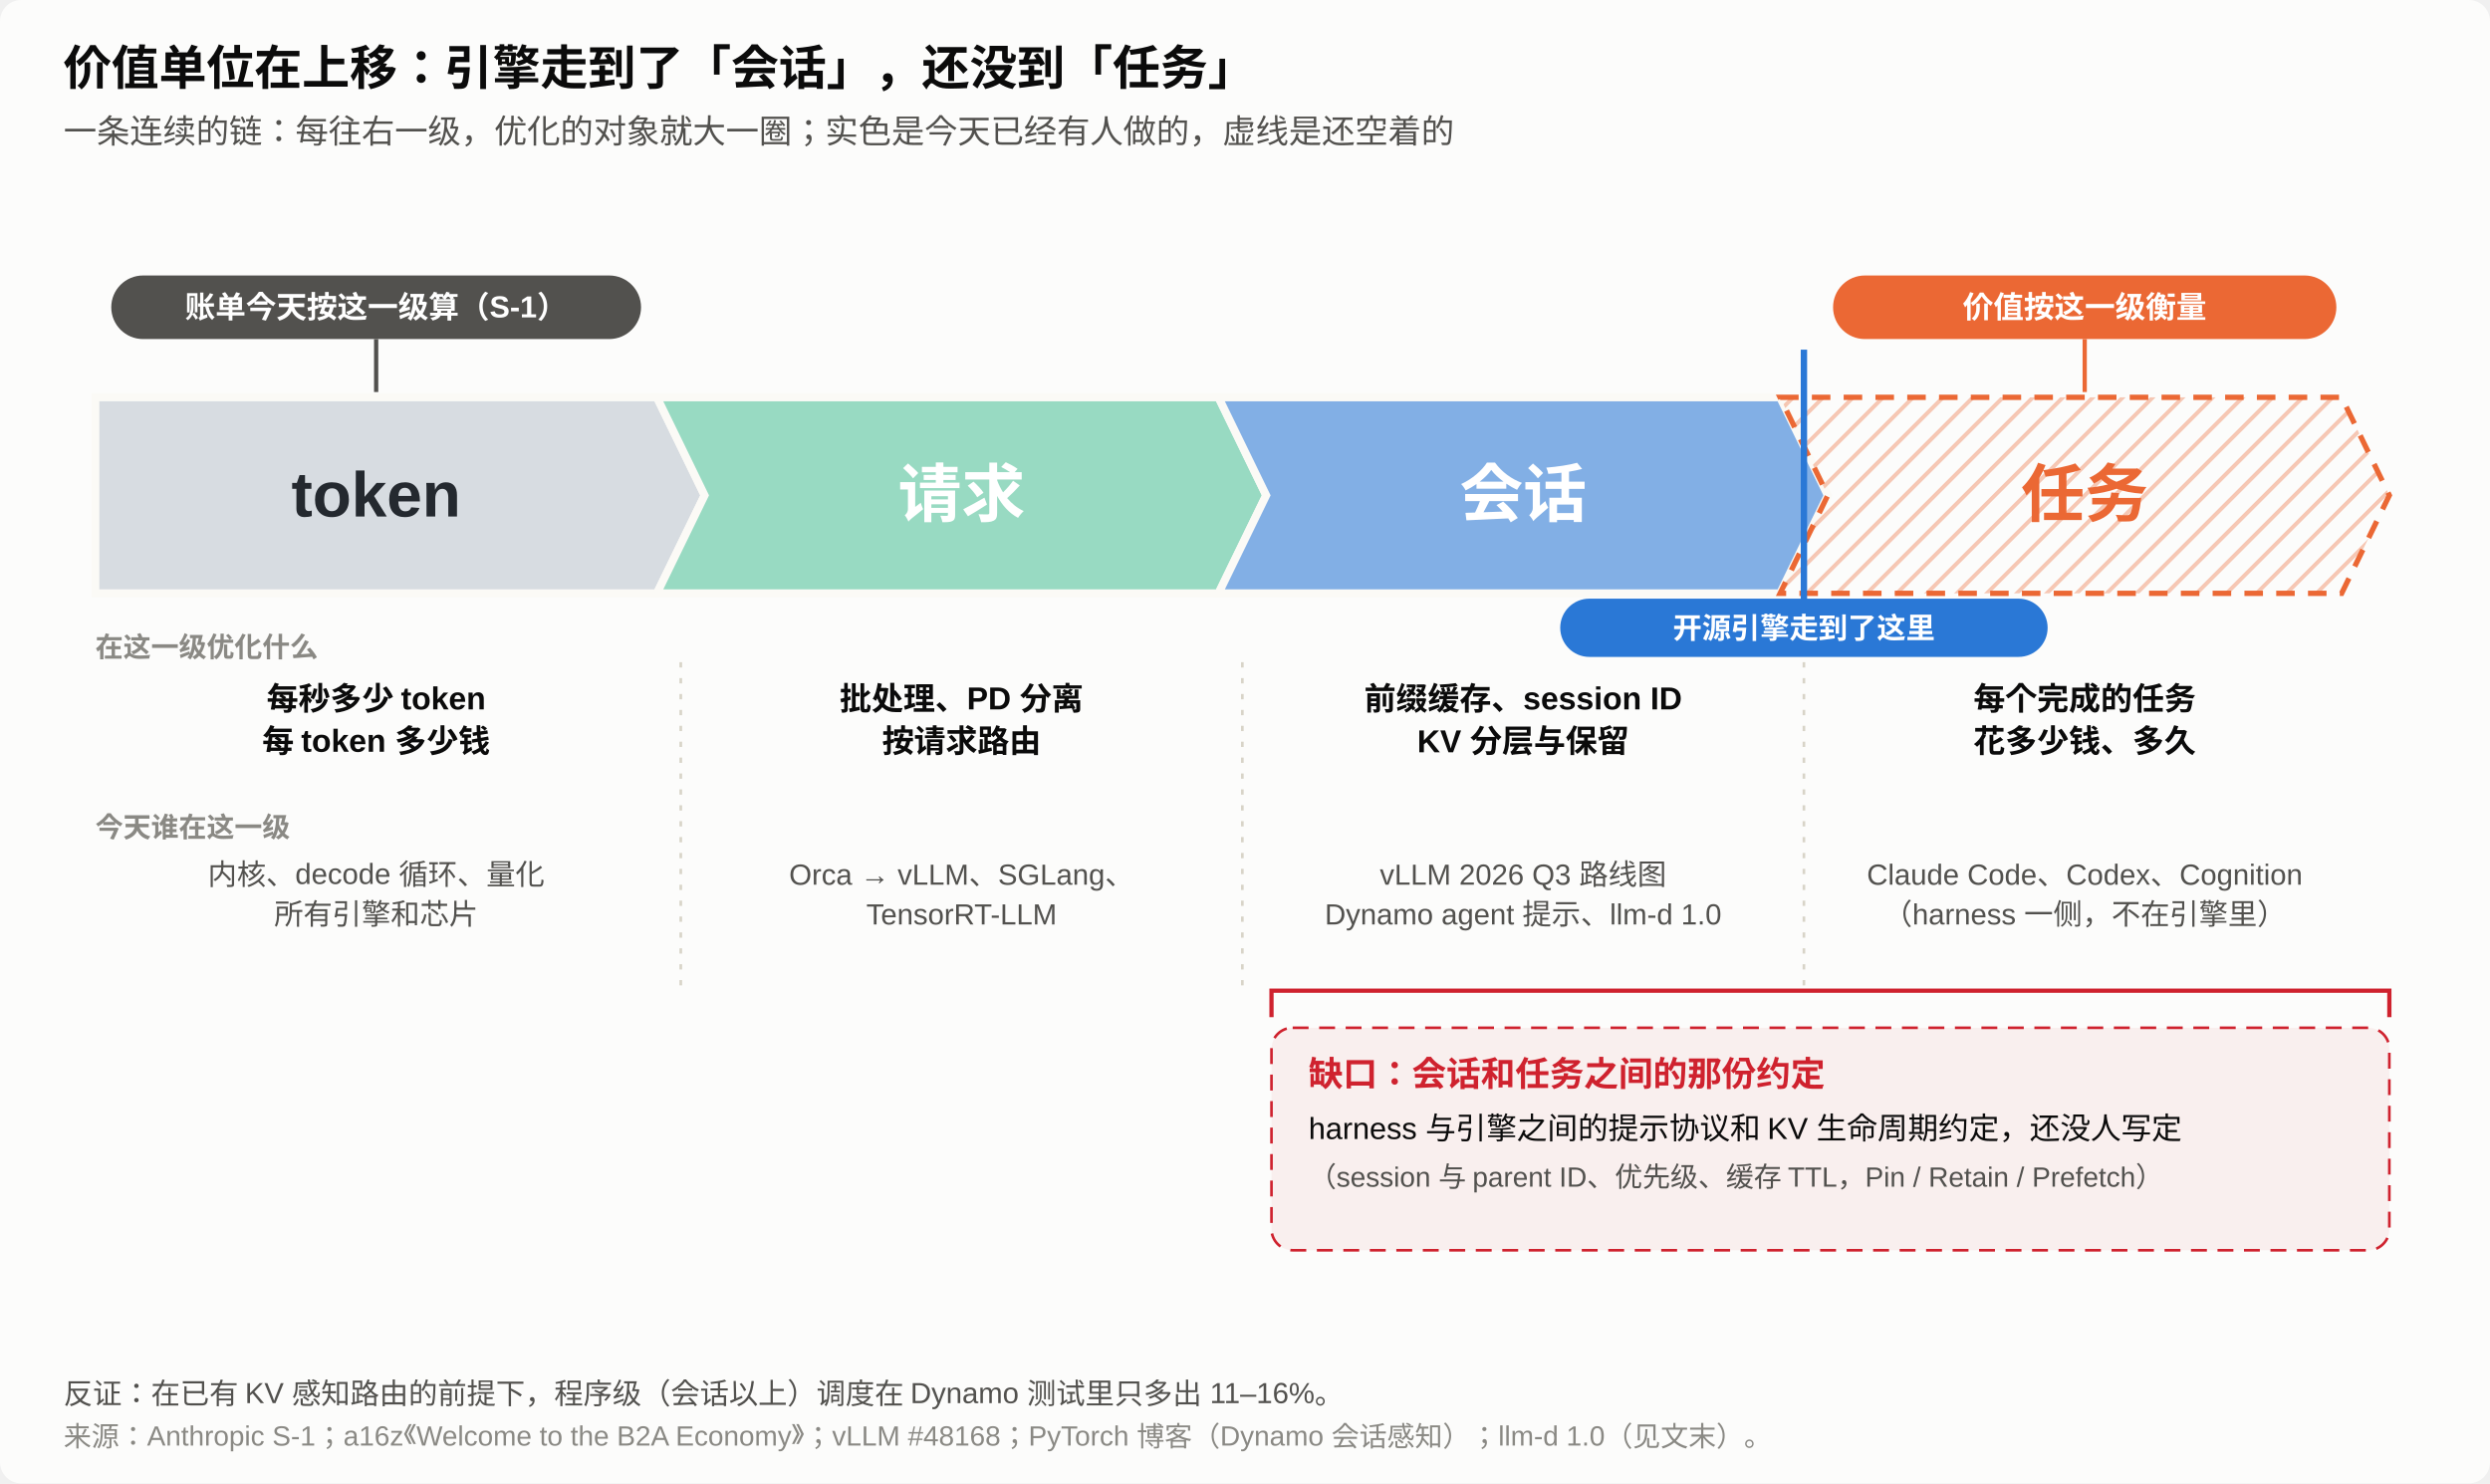
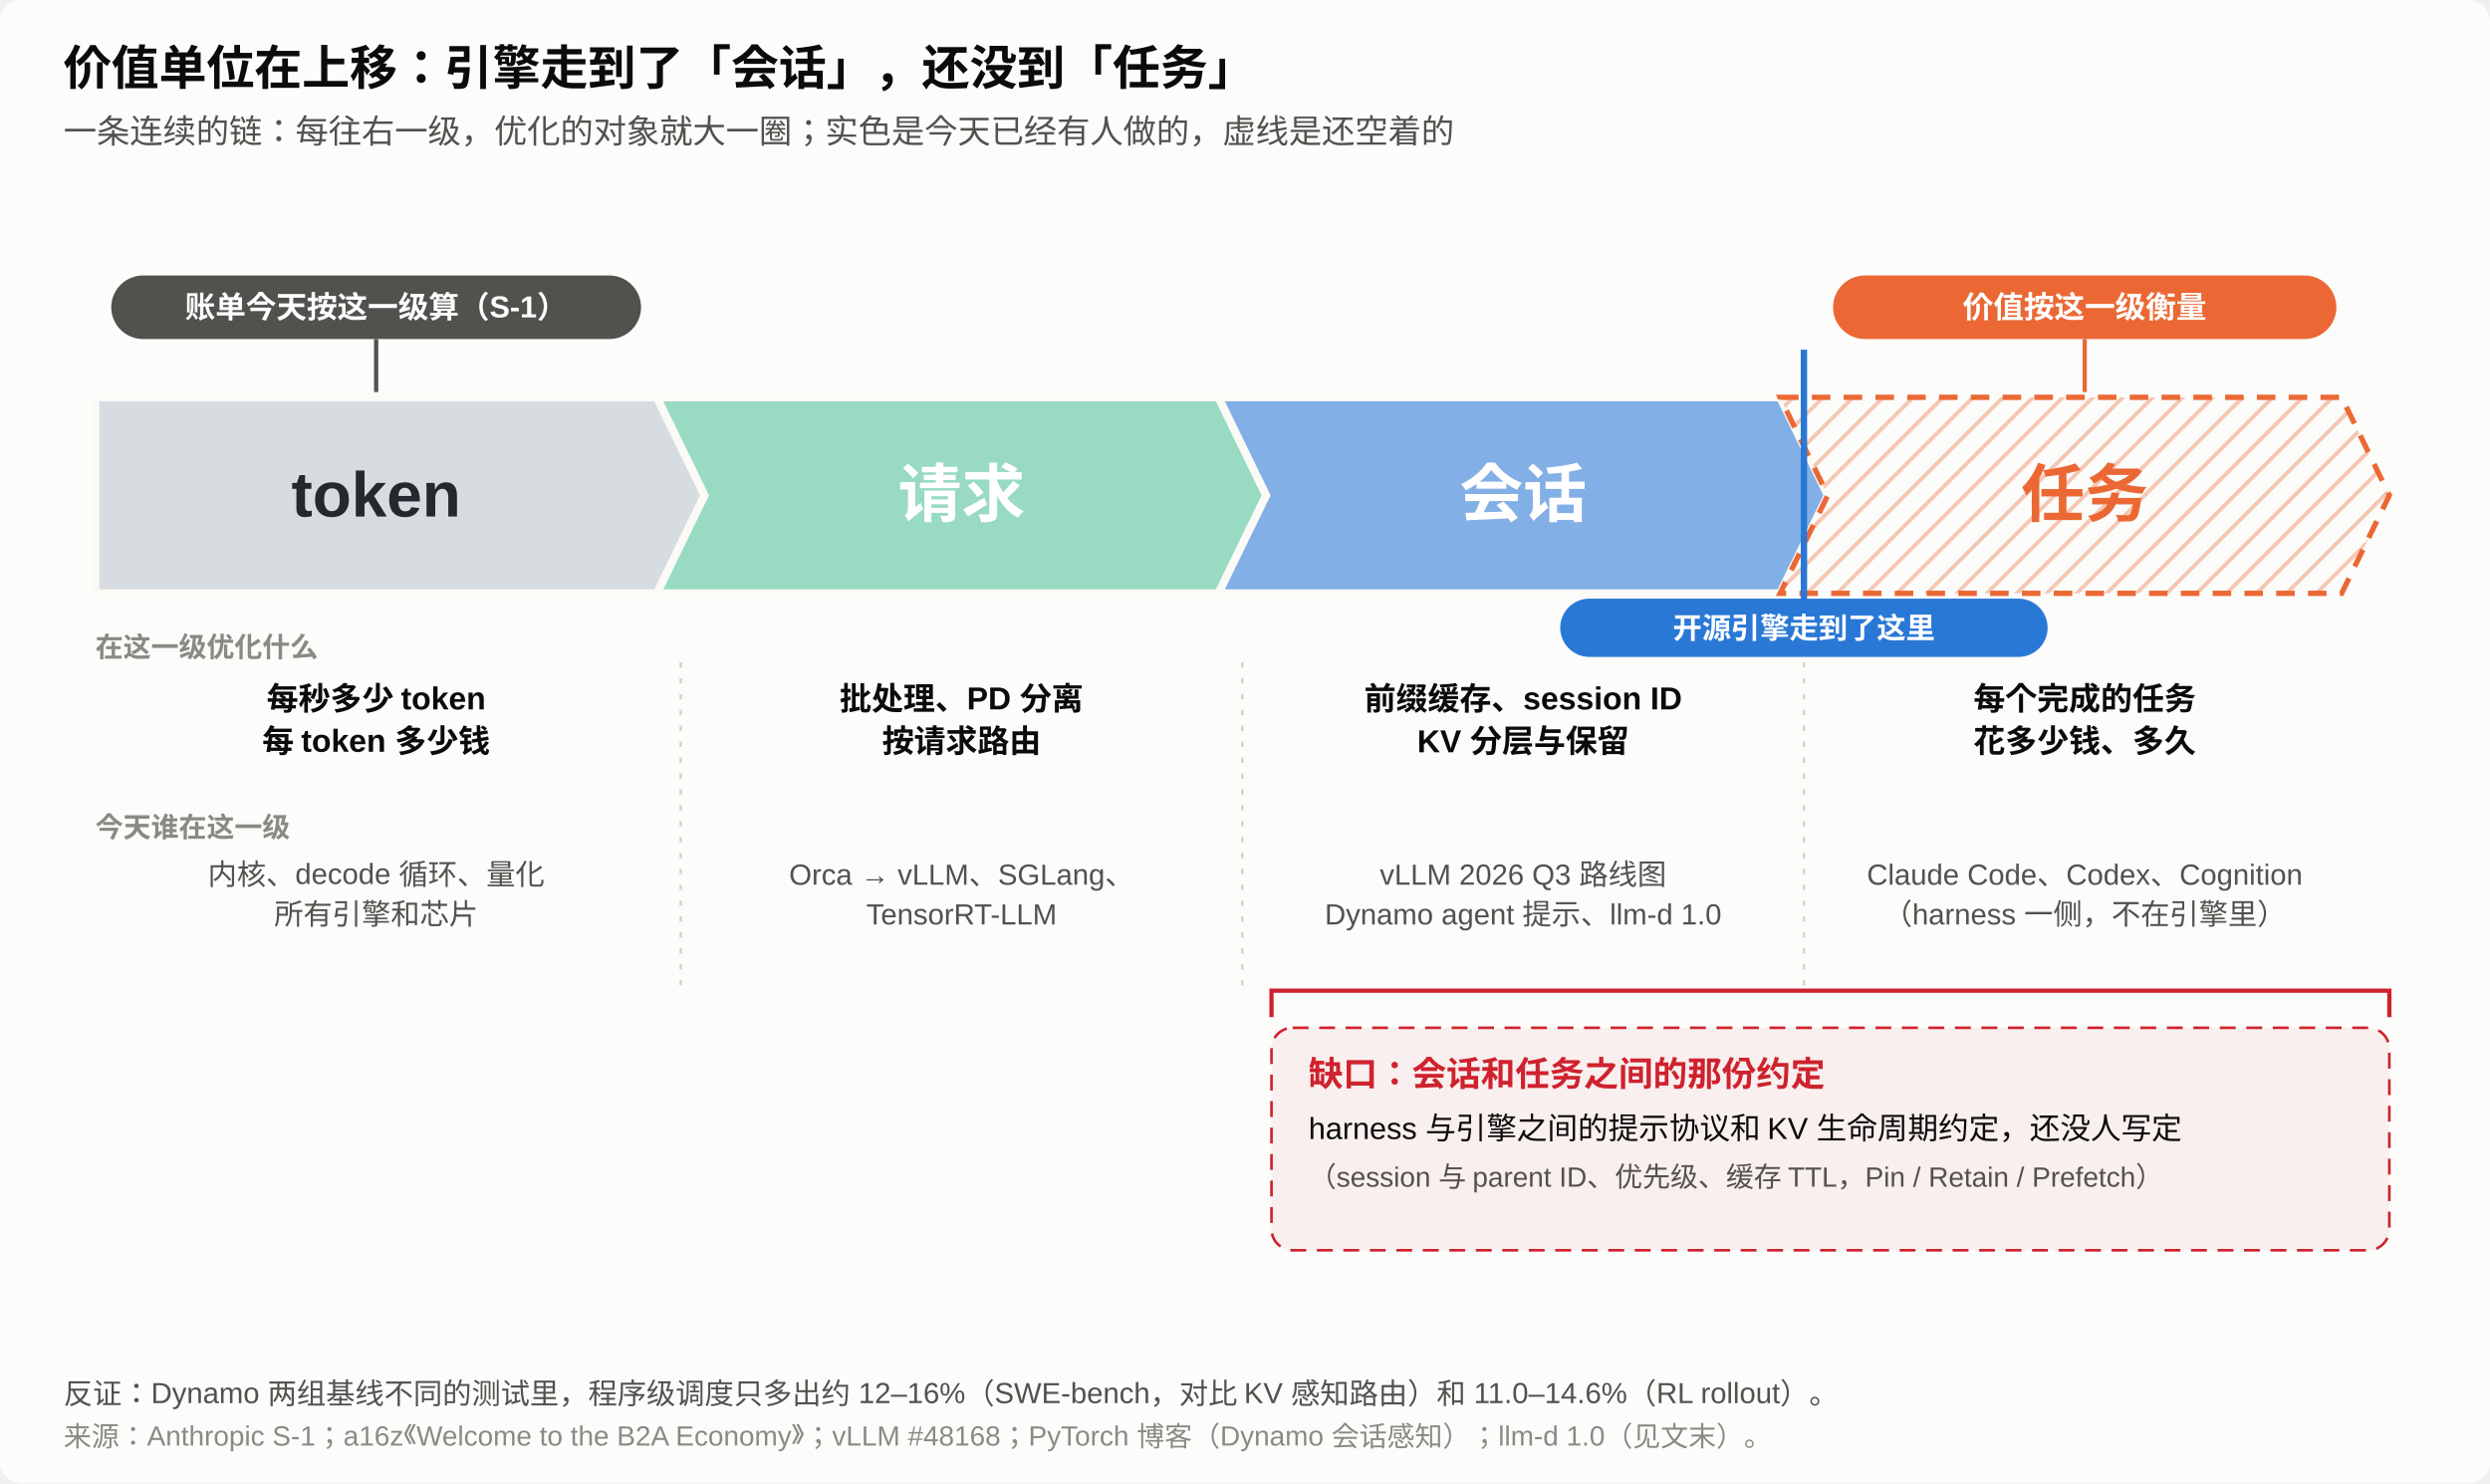
<svg xmlns="http://www.w3.org/2000/svg" viewBox="0 0 940 560" class="s" role="img" aria-label="价值单位在上移：引擎走到了「会话」，还没到「任务」">
  <style>
.s{font-family:-apple-system,"Segoe UI","PingFang SC","Noto Sans SC","Helvetica Neue",Arial,sans-serif}
.bg{fill:#fcfcfb}.t1{fill:#0b0b0b}.t2{fill:#52514e}.t3{fill:#8a8984}.w{fill:#ffffff}
.ln{stroke:#9b9a95;stroke-width:1.3;fill:none}.lnd{stroke:#9b9a95;stroke-width:1.2;fill:none;stroke-dasharray:4 3}
.box{fill:#fcfcfb;stroke:#9b9a95;stroke-width:1.2}.soft{fill:#f3f2ef}.lane{fill:#f3f2ef}
.m1{fill:#2a78d6}.m2{fill:#eb6834}.m3{fill:#1baf7a}.m4{fill:#8a63d2}.m5{fill:#7f8fa6}.m6{fill:#b5b0a2}
.b1{fill:#2a78d6;fill-opacity:.12;stroke:#2a78d6;stroke-width:1.3}.b2{fill:#eb6834;fill-opacity:.12;stroke:#eb6834;stroke-width:1.3}
.b3{fill:#1baf7a;fill-opacity:.12;stroke:#1baf7a;stroke-width:1.3}.b5{fill:#7f8fa6;fill-opacity:.12;stroke:#7f8fa6;stroke-width:1.3}
.ah{fill:#9b9a95}.yr{stroke:#e3e1da;stroke-width:1}.hl{fill:#eb6834;fill-opacity:.07}
@media (prefers-color-scheme:dark){.bg,.box{fill:#1a1a19}.t1{fill:#f0efec}.t2{fill:#c3c2b7}.t3{fill:#8f8e88}.soft,.lane{fill:#242422}
.ln,.lnd,.box{stroke:#6d6c66}.ah{fill:#6d6c66}.yr{stroke:#2e2e2b}.m1{fill:#3987e5}.m2{fill:#d95926}.hl{fill:#d95926;fill-opacity:.10}}
</style>
  <defs>
    <marker id="ar" viewBox="0 0 10 10" refX="9" refY="5" markerWidth="7" markerHeight="7" orient="auto">
      <path class="ah" d="M0,0 L10,5 L0,10 z" />
    </marker>
  </defs>
  <rect class="bg" width="940" height="560" rx="8" />
  <text class="t1" x="24" y="32" font-size="18" font-weight="600">价值单位在上移：引擎走到了「会话」，还没到「任务」</text>
  <text class="t2" x="24" y="54" font-size="12.5">一条连续的链：每往右一级，优化的对象就大一圈；实色是今天已经有人做的，虚线是还空着的</text>
  <defs>
    <pattern id="hatch" width="8" height="8" patternUnits="userSpaceOnUse" patternTransform="rotate(45)">
      <line x1="0" y1="0" x2="0" y2="8" stroke="#eb6834" stroke-opacity=".35" stroke-width="3" />
    </pattern>
  </defs>
  <polygon points="36.0,150.0 248.0,150.0 266.0,187.0 248.0,224.0 36.0,224.0" fill="#7f8fa6" fill-opacity="0.30" stroke="#fbfaf6" stroke-width="3" />
  <text x="142.0" y="195.0" font-size="24" font-weight="800" fill="#24292f" text-anchor="middle">token</text>
  <text class="t1" x="142.0" y="268.0" font-size="12" text-anchor="middle" font-weight="600">每秒多少 token</text>
  <text class="t1" x="142.0" y="284.0" font-size="12" text-anchor="middle" font-weight="600">每 token 多少钱</text>
  <text class="t2" x="142.0" y="334.0" font-size="11" text-anchor="middle">内核、decode 循环、量化</text>
  <text class="t2" x="142.0" y="349.0" font-size="11" text-anchor="middle">所有引擎和芯片</text>
  <line x1="257.0" y1="250" x2="257.0" y2="374" stroke="#d8d4c8" stroke-dasharray="2 4" />
  <polygon points="248.0,150.0 460.0,150.0 478.0,187.0 460.0,224.0 248.0,224.0 266.0,187.0" fill="#1baf7a" fill-opacity="0.44" stroke="#fbfaf6" stroke-width="3" />
  <text x="363.0" y="195.0" font-size="24" font-weight="800" fill="#ffffff" text-anchor="middle">请求</text>
  <text class="t1" x="363.0" y="268.0" font-size="12" text-anchor="middle" font-weight="600">批处理、PD 分离</text>
  <text class="t1" x="363.0" y="284.0" font-size="12" text-anchor="middle" font-weight="600">按请求路由</text>
  <text class="t2" x="363.0" y="334.0" font-size="11" text-anchor="middle">Orca → vLLM、SGLang、</text>
  <text class="t2" x="363.0" y="349.0" font-size="11" text-anchor="middle">TensorRT-LLM</text>
  <line x1="469.0" y1="250" x2="469.0" y2="374" stroke="#d8d4c8" stroke-dasharray="2 4" />
  <polygon points="460.0,150.0 672.0,150.0 690.0,187.0 672.0,224.0 460.0,224.0 478.0,187.0" fill="#2a78d6" fill-opacity="0.58" stroke="#fbfaf6" stroke-width="3" />
  <text x="575.0" y="195.0" font-size="24" font-weight="800" fill="#ffffff" text-anchor="middle">会话</text>
  <text class="t1" x="575.0" y="268.0" font-size="12" text-anchor="middle" font-weight="600">前缀缓存、session ID</text>
  <text class="t1" x="575.0" y="284.0" font-size="12" text-anchor="middle" font-weight="600">KV 分层与保留</text>
  <text class="t2" x="575.0" y="334.0" font-size="11" text-anchor="middle">vLLM 2026 Q3 路线图</text>
  <text class="t2" x="575.0" y="349.0" font-size="11" text-anchor="middle">Dynamo agent 提示、llm-d 1.0</text>
  <line x1="681.0" y1="250" x2="681.0" y2="374" stroke="#d8d4c8" stroke-dasharray="2 4" />
  <polygon points="672.0,150.0 884.0,150.0 902.0,187.0 884.0,224.0 672.0,224.0 690.0,187.0" fill="url(#hatch)" stroke="#eb6834" stroke-width="2" stroke-dasharray="7 5" />
  <text x="787.0" y="195.0" font-size="24" font-weight="800" fill="#eb6834" text-anchor="middle">任务</text>
  <text class="t1" x="787.0" y="268.0" font-size="12" text-anchor="middle" font-weight="600">每个完成的任务</text>
  <text class="t1" x="787.0" y="284.0" font-size="12" text-anchor="middle" font-weight="600">花多少钱、多久</text>
  <text class="t2" x="787.0" y="334.0" font-size="11" text-anchor="middle">Claude Code、Codex、Cognition</text>
  <text class="t2" x="787.0" y="349.0" font-size="11" text-anchor="middle">（harness 一侧，不在引擎里）</text>
  <text class="t3" x="36.0" y="248.0" font-size="10.5" text-anchor="start" font-weight="700">在这一级优化什么</text>
  <text class="t3" x="36.0" y="316.0" font-size="10.5" text-anchor="start" font-weight="700">今天谁在这一级</text>
  <rect x="42.0" y="104" width="200" height="24" rx="12" fill="#52514e" />
  <text x="142.0" y="120" font-size="11.5" font-weight="700" fill="#fff" text-anchor="middle">账单今天按这一级算（S-1）</text>
  <line x1="142.0" y1="128" x2="142.0" y2="148" stroke="#52514e" stroke-width="1.6" />
  <rect x="692.0" y="104" width="190" height="24" rx="12" fill="#eb6834" />
  <text x="787.0" y="120" font-size="11.5" font-weight="700" fill="#fff" text-anchor="middle">价值按这一级衡量</text>
  <line x1="787.0" y1="128" x2="787.0" y2="148" stroke="#eb6834" stroke-width="1.6" />
  <line x1="681.0" y1="132" x2="681.0" y2="242" stroke="#2a78d6" stroke-width="2.4" />
  <rect x="589.0" y="226" width="184" height="22" rx="11" fill="#2a78d6" />
  <text x="681.0" y="241" font-size="11" font-weight="700" fill="#fff" text-anchor="middle">开源引擎走到了这里</text>
  <path d="M480,384 L480,374 L902,374 L902,384" fill="none" stroke="#cf222e" stroke-width="1.6" />
  <rect x="480" y="388" width="422" height="84" rx="8" fill="#cf222e" fill-opacity=".06" stroke="#cf222e" stroke-dasharray="6 4" />
  <text x="494" y="410" font-size="13" font-weight="700" fill="#cf222e">缺口：会话和任务之间的那份约定</text>
  <text class="t1" x="494.0" y="430.0" font-size="11.5" text-anchor="start">harness 与引擎之间的提示协议和 KV 生命周期约定，还没人写定</text>
  <text class="t2" x="494.0" y="448.0" font-size="10.5" text-anchor="start">（session 与 parent ID、优先级、缓存 TTL，Pin / Retain / Prefetch）</text>
-   <text class="t2" x="24.0" y="530.0" font-size="11" text-anchor="start">反证：在已有 KV 感知路由的前提下，程序级（会话以上）调度在 Dynamo 测试里只多出 11–16%。</text>
+   <text class="t2" x="24.0" y="530.0" font-size="11" text-anchor="start">反证：Dynamo 两组基线不同的测试里，程序级调度只多出约 12–16%（SWE-bench，对比 KV 感知路由）和 11.0–14.6%（RL rollout）。</text>
  <text class="t3" x="24.0" y="546.0" font-size="10.5" text-anchor="start">来源：Anthropic S-1；a16z《Welcome to the B2A Economy》；vLLM #48168；PyTorch 博客（Dynamo 会话感知）；llm-d 1.0（见文末）。</text>
</svg>
